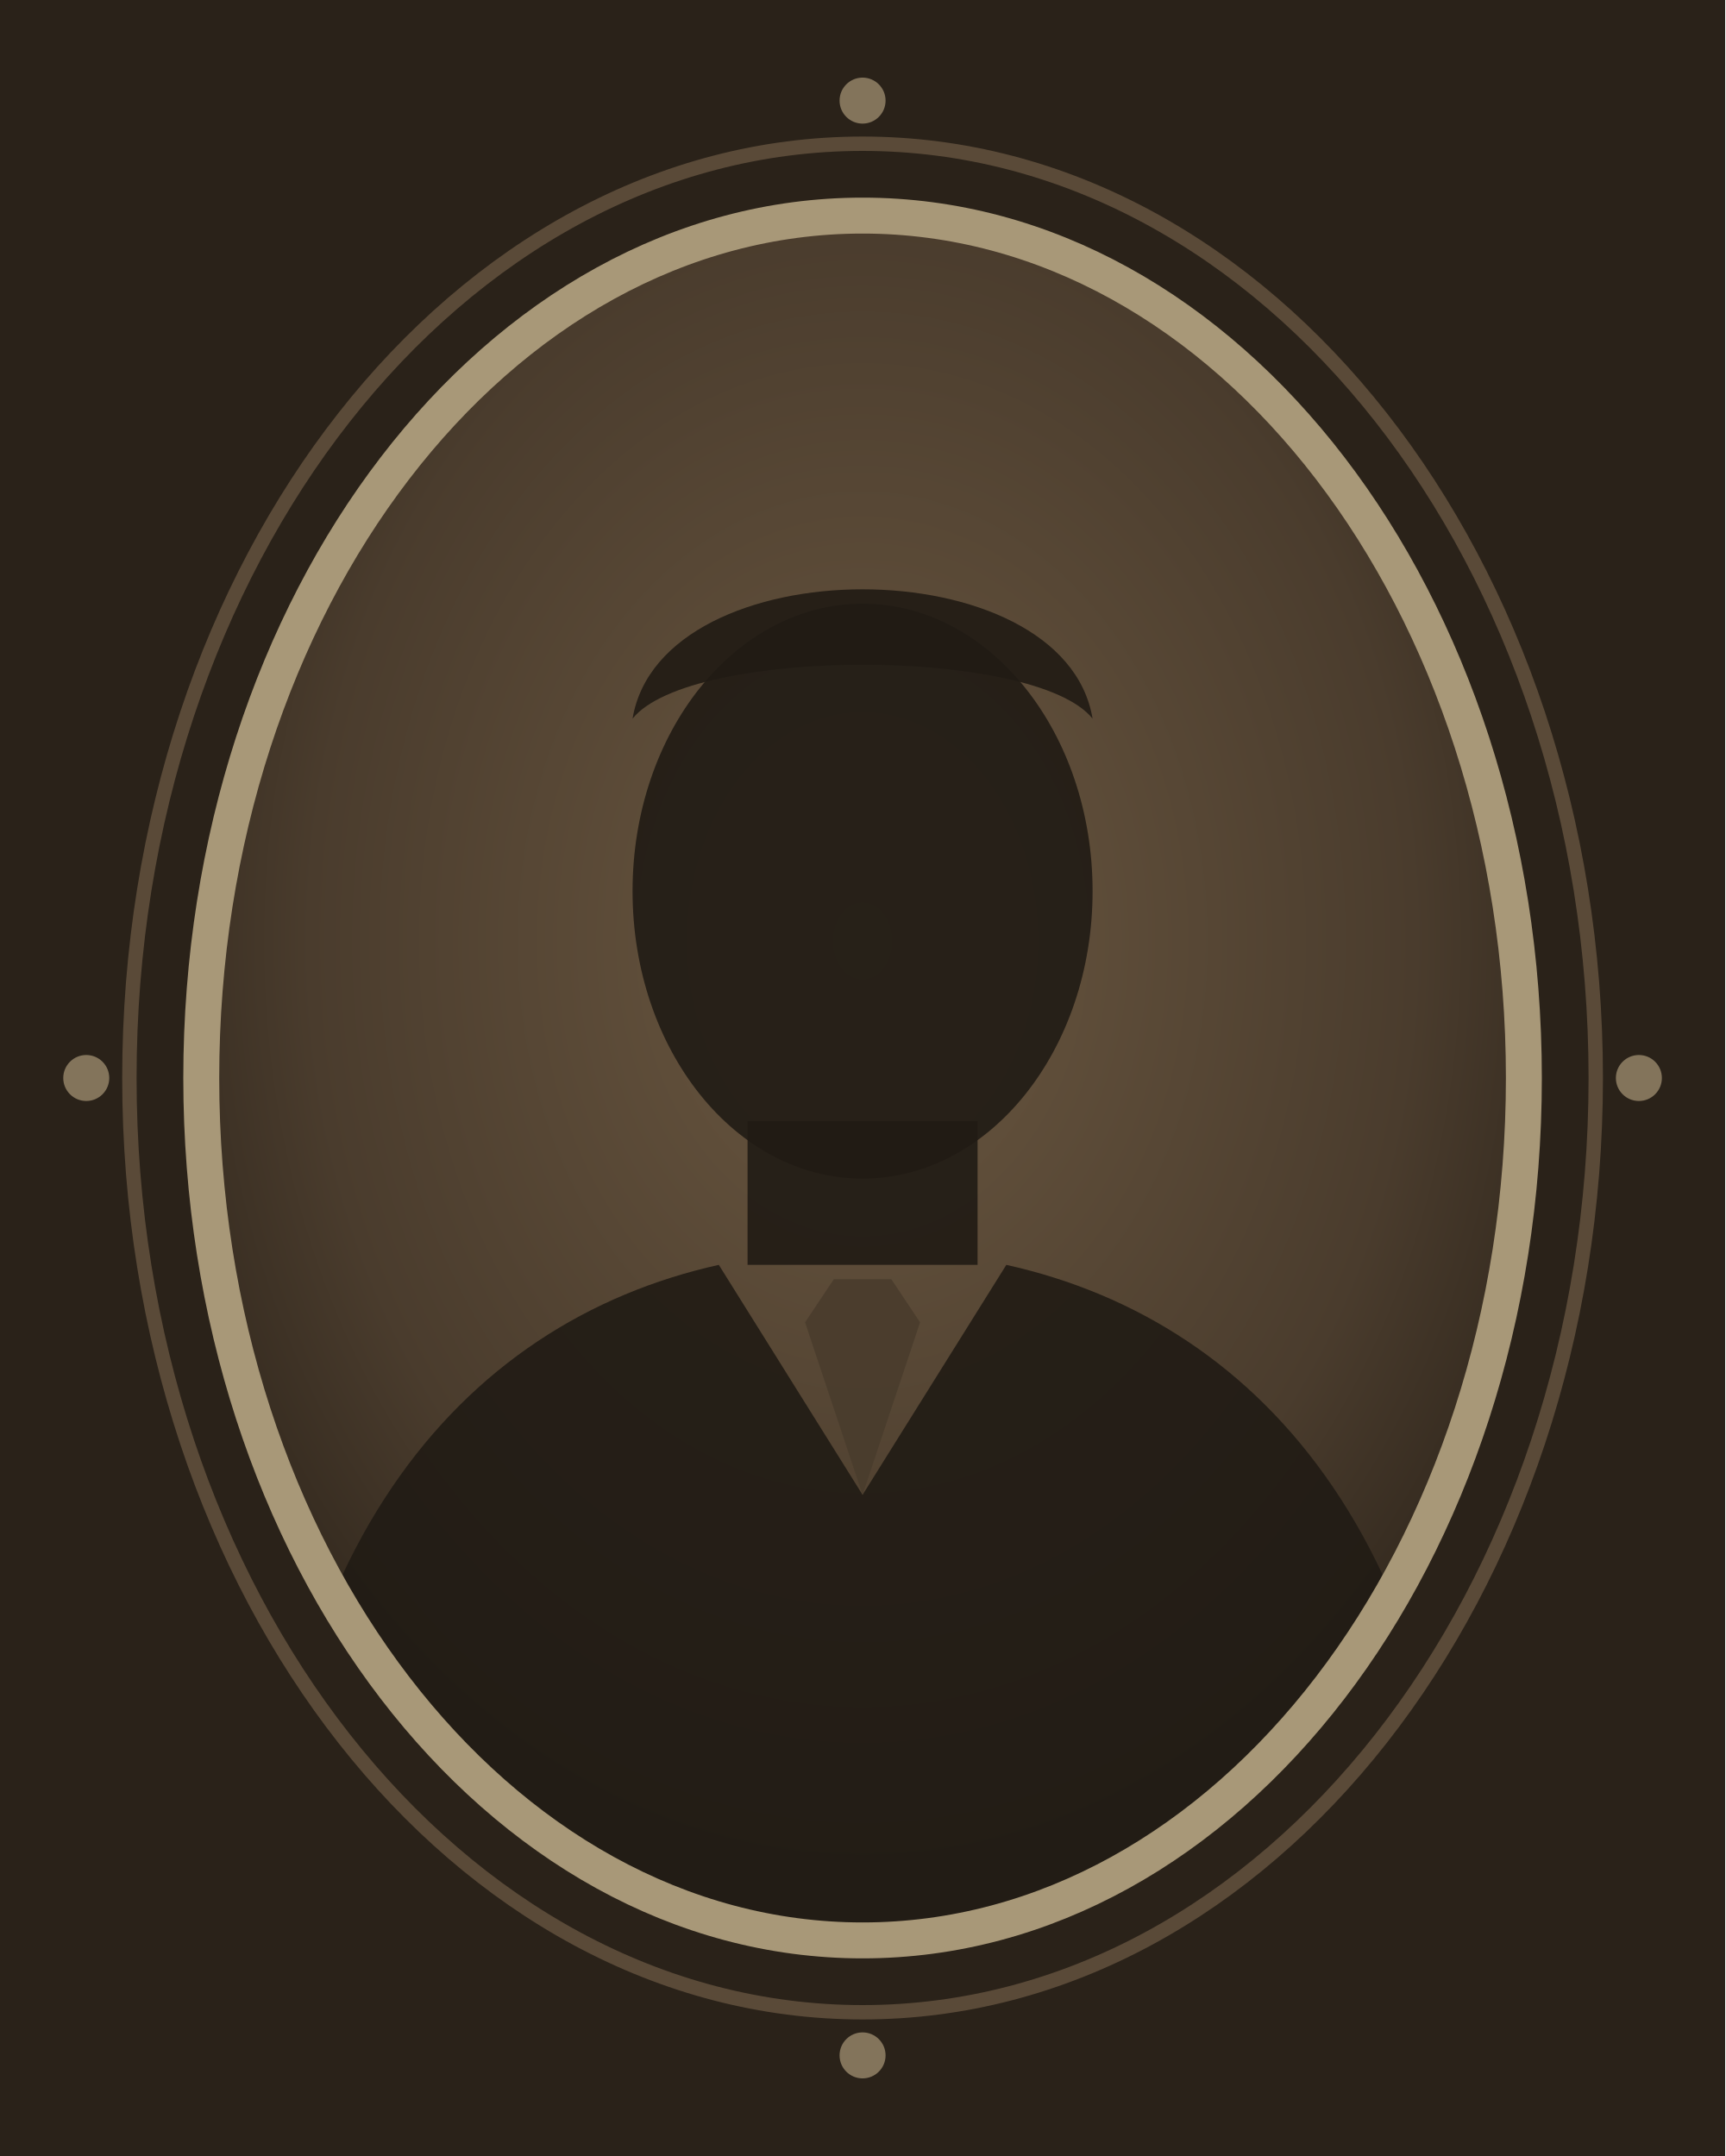
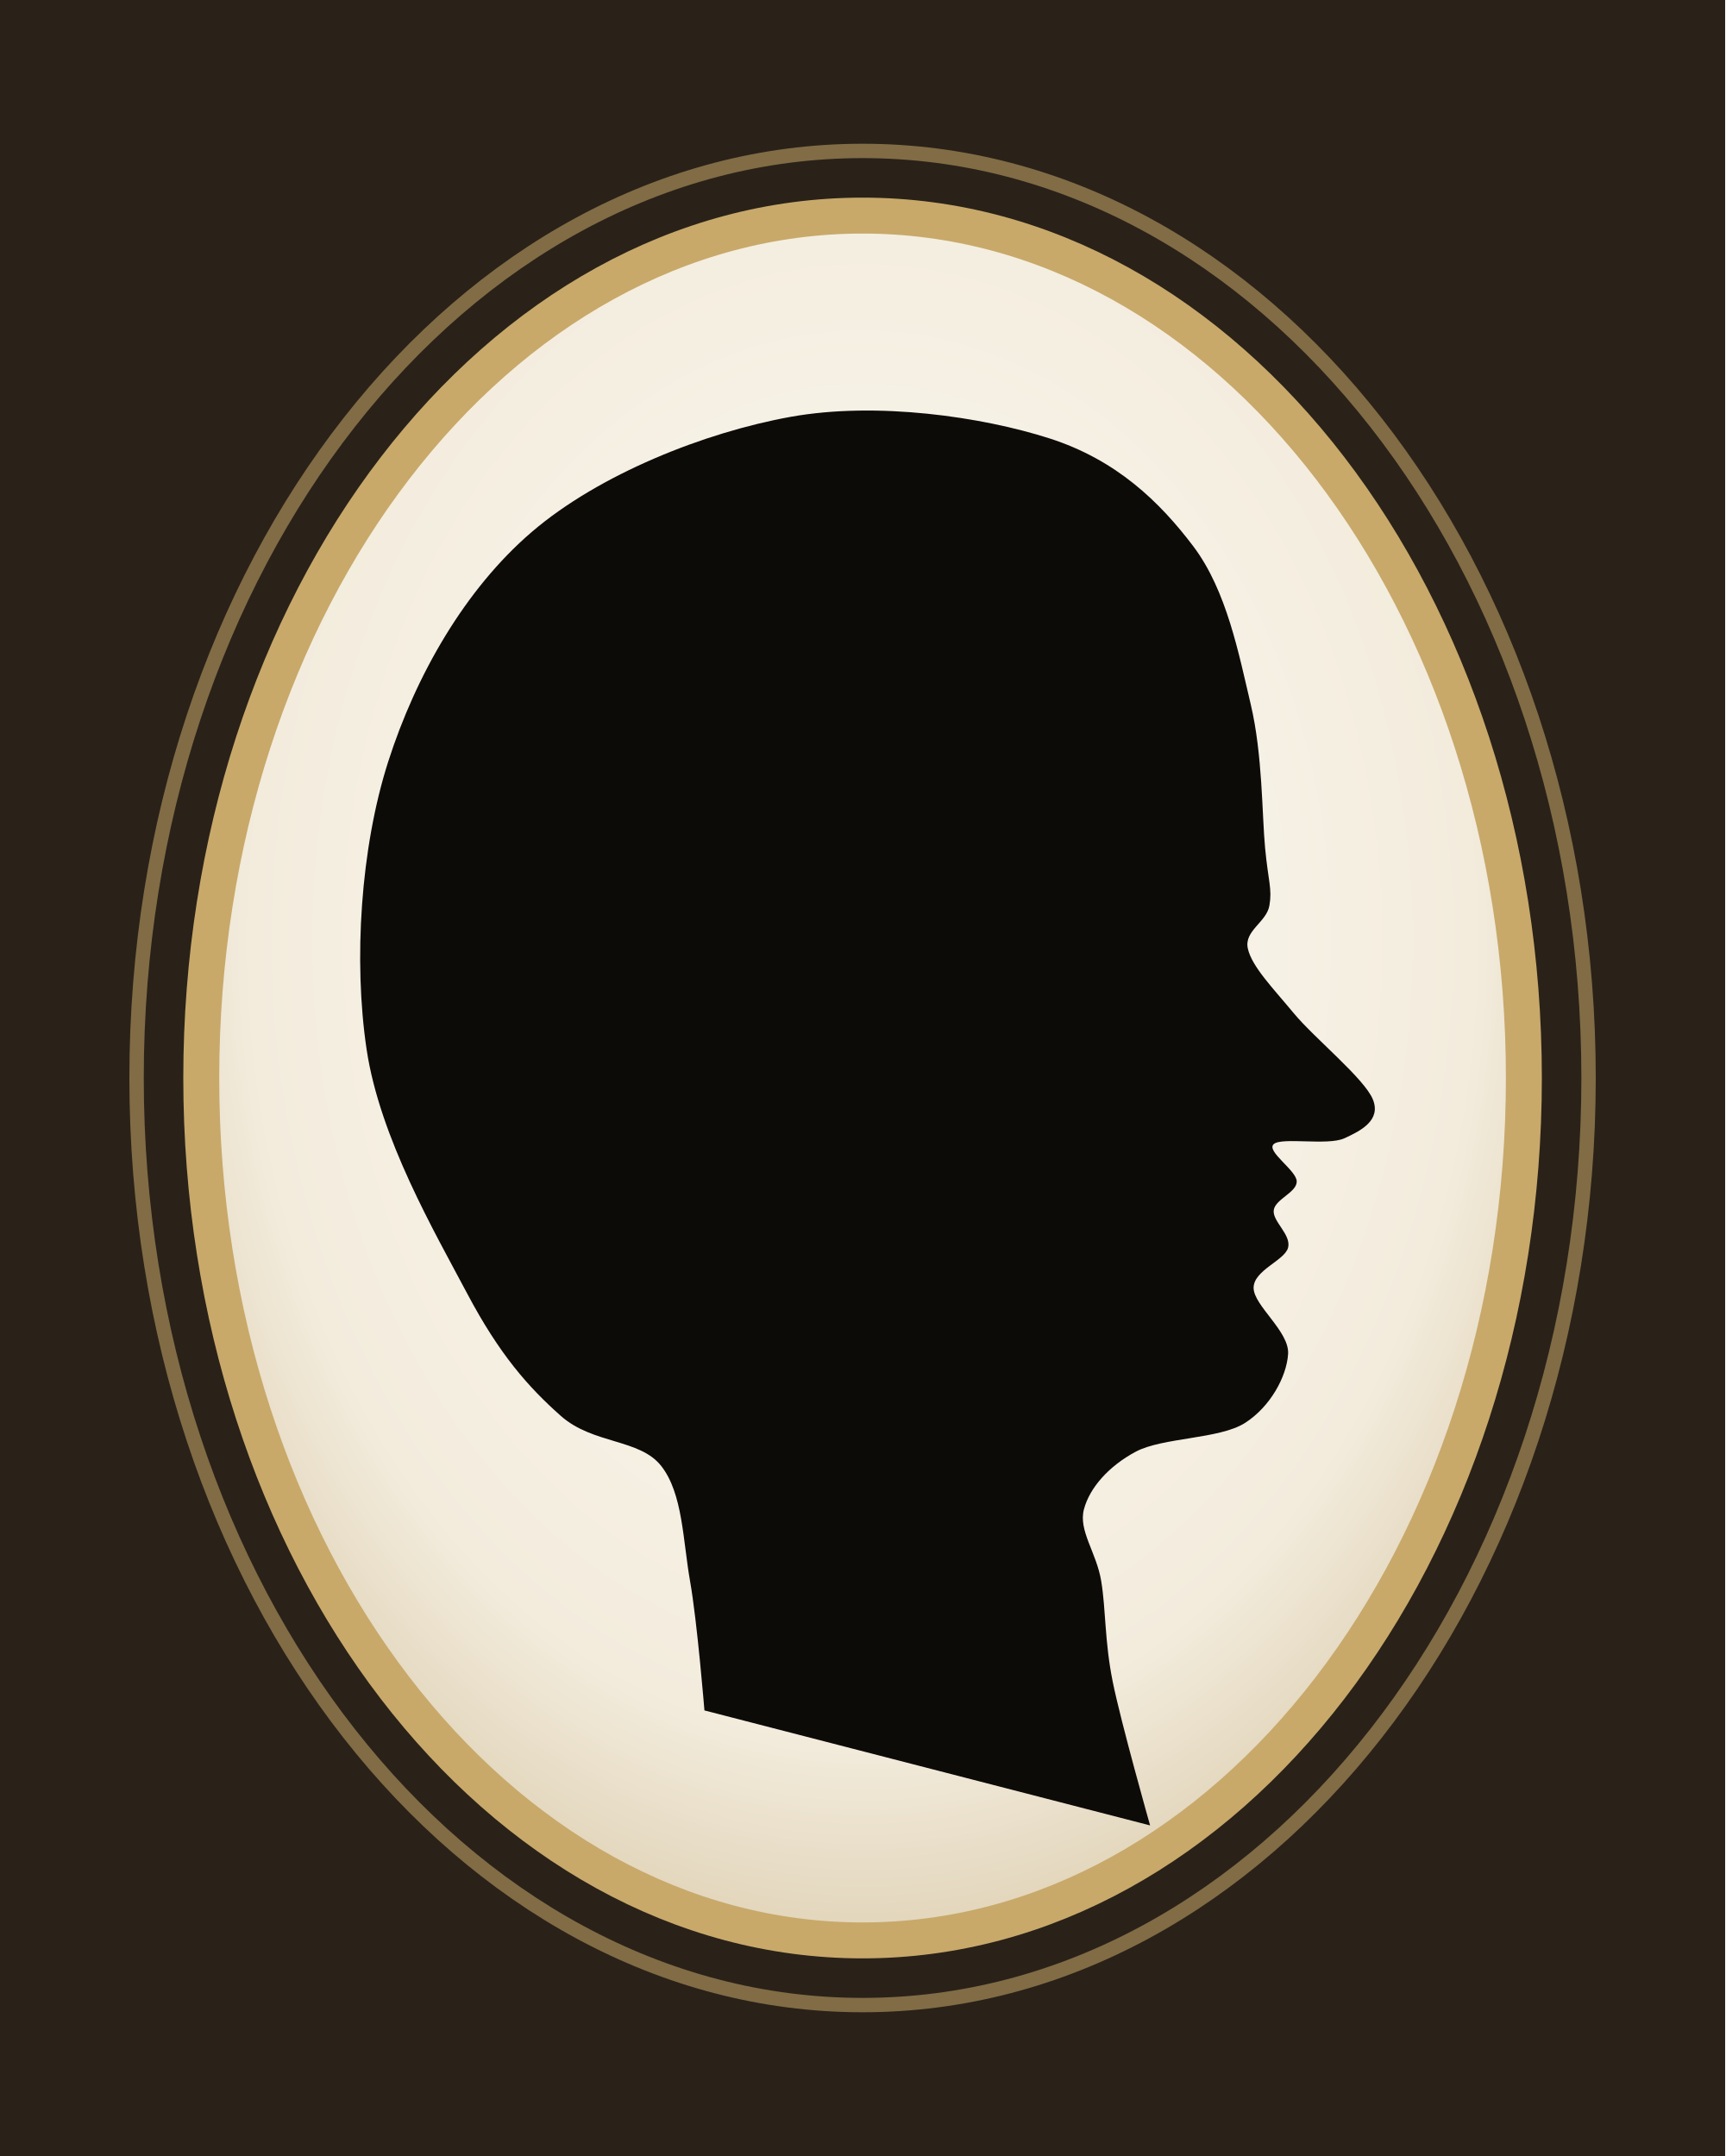
- <svg xmlns="http://www.w3.org/2000/svg" viewBox="0 0 120 150" role="img" aria-label="Silhouette eines Mannes">
+ <svg xmlns="http://www.w3.org/2000/svg" viewBox="0 0 120 150" role="img" aria-label="Scherenschnitt eines Mannes">
  <defs>
-     <radialGradient id="g" cx="50%" cy="42%" r="60%">
-       <stop offset="0" stop-color="#6b5841" />
-       <stop offset=".7" stop-color="#4a3c2d" />
-       <stop offset="1" stop-color="#2e251b" />
+     <radialGradient id="g" cx="50%" cy="42%" r="62%">
+       <stop offset="0" stop-color="#fdfbf6" />
+       <stop offset=".75" stop-color="#f3ecdd" />
+       <stop offset="1" stop-color="#dccdaf" />
    </radialGradient>
    <clipPath id="o">
      <ellipse cx="60" cy="75" rx="46" ry="60" />
    </clipPath>
  </defs>
  <rect width="120" height="150" fill="#2a2219" />
  <ellipse cx="60" cy="75" rx="46" ry="60" fill="url(#g)" />
-   <g clip-path="url(#o)" fill="#211b14" fill-opacity=".9">
-     <ellipse cx="60" cy="62" rx="16" ry="20" />
-     <path d="M52 78 h16 v10 h-16z" />
-     <path d="M18 140 C18 108 32 92 50 88 L60 104 L70 88 C88 92 102 108 102 140 Z" />
-     <path d="M56 92 L60 104 L64 92 L62 89 h-4z" fill="#4a3c2d" fill-opacity=".9" />
-     <path d="M44 50 C46 38 74 38 76 50 C72 45 48 45 44 50 Z" />
+   <g clip-path="url(#o)" fill="#0d0b08">
+     <g transform="translate(9 13) scale(1.0)">
+       <path d="M37.00 89.00 C35.50 87.08 32.25 87.50 30.00 85.50 C27.75 83.50 25.75 81.25 23.50 77.00 C21.25 72.75 17.42 66.17 16.50 60.00 C15.58 53.83 16.08 46.00 18.00 40.00 C19.92 34.00 23.33 28.00 28.00 24.00 C32.67 20.00 40.00 17.08 46.00 16.00 C52.00 14.92 59.33 16.00 64.00 17.50 C68.67 19.00 71.67 21.92 74.00 25.00 C76.33 28.08 77.17 32.50 78.00 36.00 C78.83 39.50 78.78 43.67 79.00 46.00 C79.22 48.33 79.50 48.83 79.30 50.00 C79.10 51.17 77.52 51.75 77.80 53.00 C78.08 54.25 79.55 55.75 81.00 57.50 C82.45 59.25 85.92 62.05 86.50 63.50 C87.08 64.95 85.65 65.68 84.50 66.20 C83.35 66.72 80.15 66.10 79.60 66.60 C79.05 67.10 81.20 68.43 81.20 69.20 C81.20 69.97 79.70 70.43 79.60 71.20 C79.50 71.97 80.83 72.90 80.60 73.80 C80.37 74.70 78.20 75.37 78.20 76.60 C78.20 77.83 80.70 79.63 80.60 81.20 C80.50 82.77 79.37 84.87 77.60 86.00 C75.83 87.13 71.87 87.00 70.00 88.00 C68.13 89.00 66.80 90.50 66.40 92.00 C66.00 93.50 67.27 95.00 67.60 97.00 C67.93 99.00 67.83 101.17 68.40 104.00 C68.97 106.83 71.00 114.00 71.00 114.00 C71.00 114.00 40.00 106.00 40.00 106.00 C40.00 106.00 39.50 99.83 39.00 97.00 C38.50 94.17 38.50 90.92 37.00 89.00 Z" />
+     </g>
  </g>
-   <ellipse cx="60" cy="75" rx="46" ry="60" fill="none" stroke="#a89878" stroke-width="2.5" />
-   <ellipse cx="60" cy="75" rx="51" ry="65" fill="none" stroke="#5a4a38" stroke-width="1" />
-   <g fill="#a89878" fill-opacity=".7">
-     <circle cx="60" cy="7" r="1.6" />
-     <circle cx="60" cy="143" r="1.6" />
-     <circle cx="6" cy="75" r="1.6" />
-     <circle cx="114" cy="75" r="1.6" />
-   </g>
+   <ellipse cx="60" cy="75" rx="46" ry="60" fill="none" stroke="#c8a96a" stroke-width="2.5" />
+   <ellipse cx="60" cy="75" rx="50.5" ry="64.5" fill="none" stroke="#c8a96a" stroke-opacity=".55" stroke-width="1" />
</svg>
